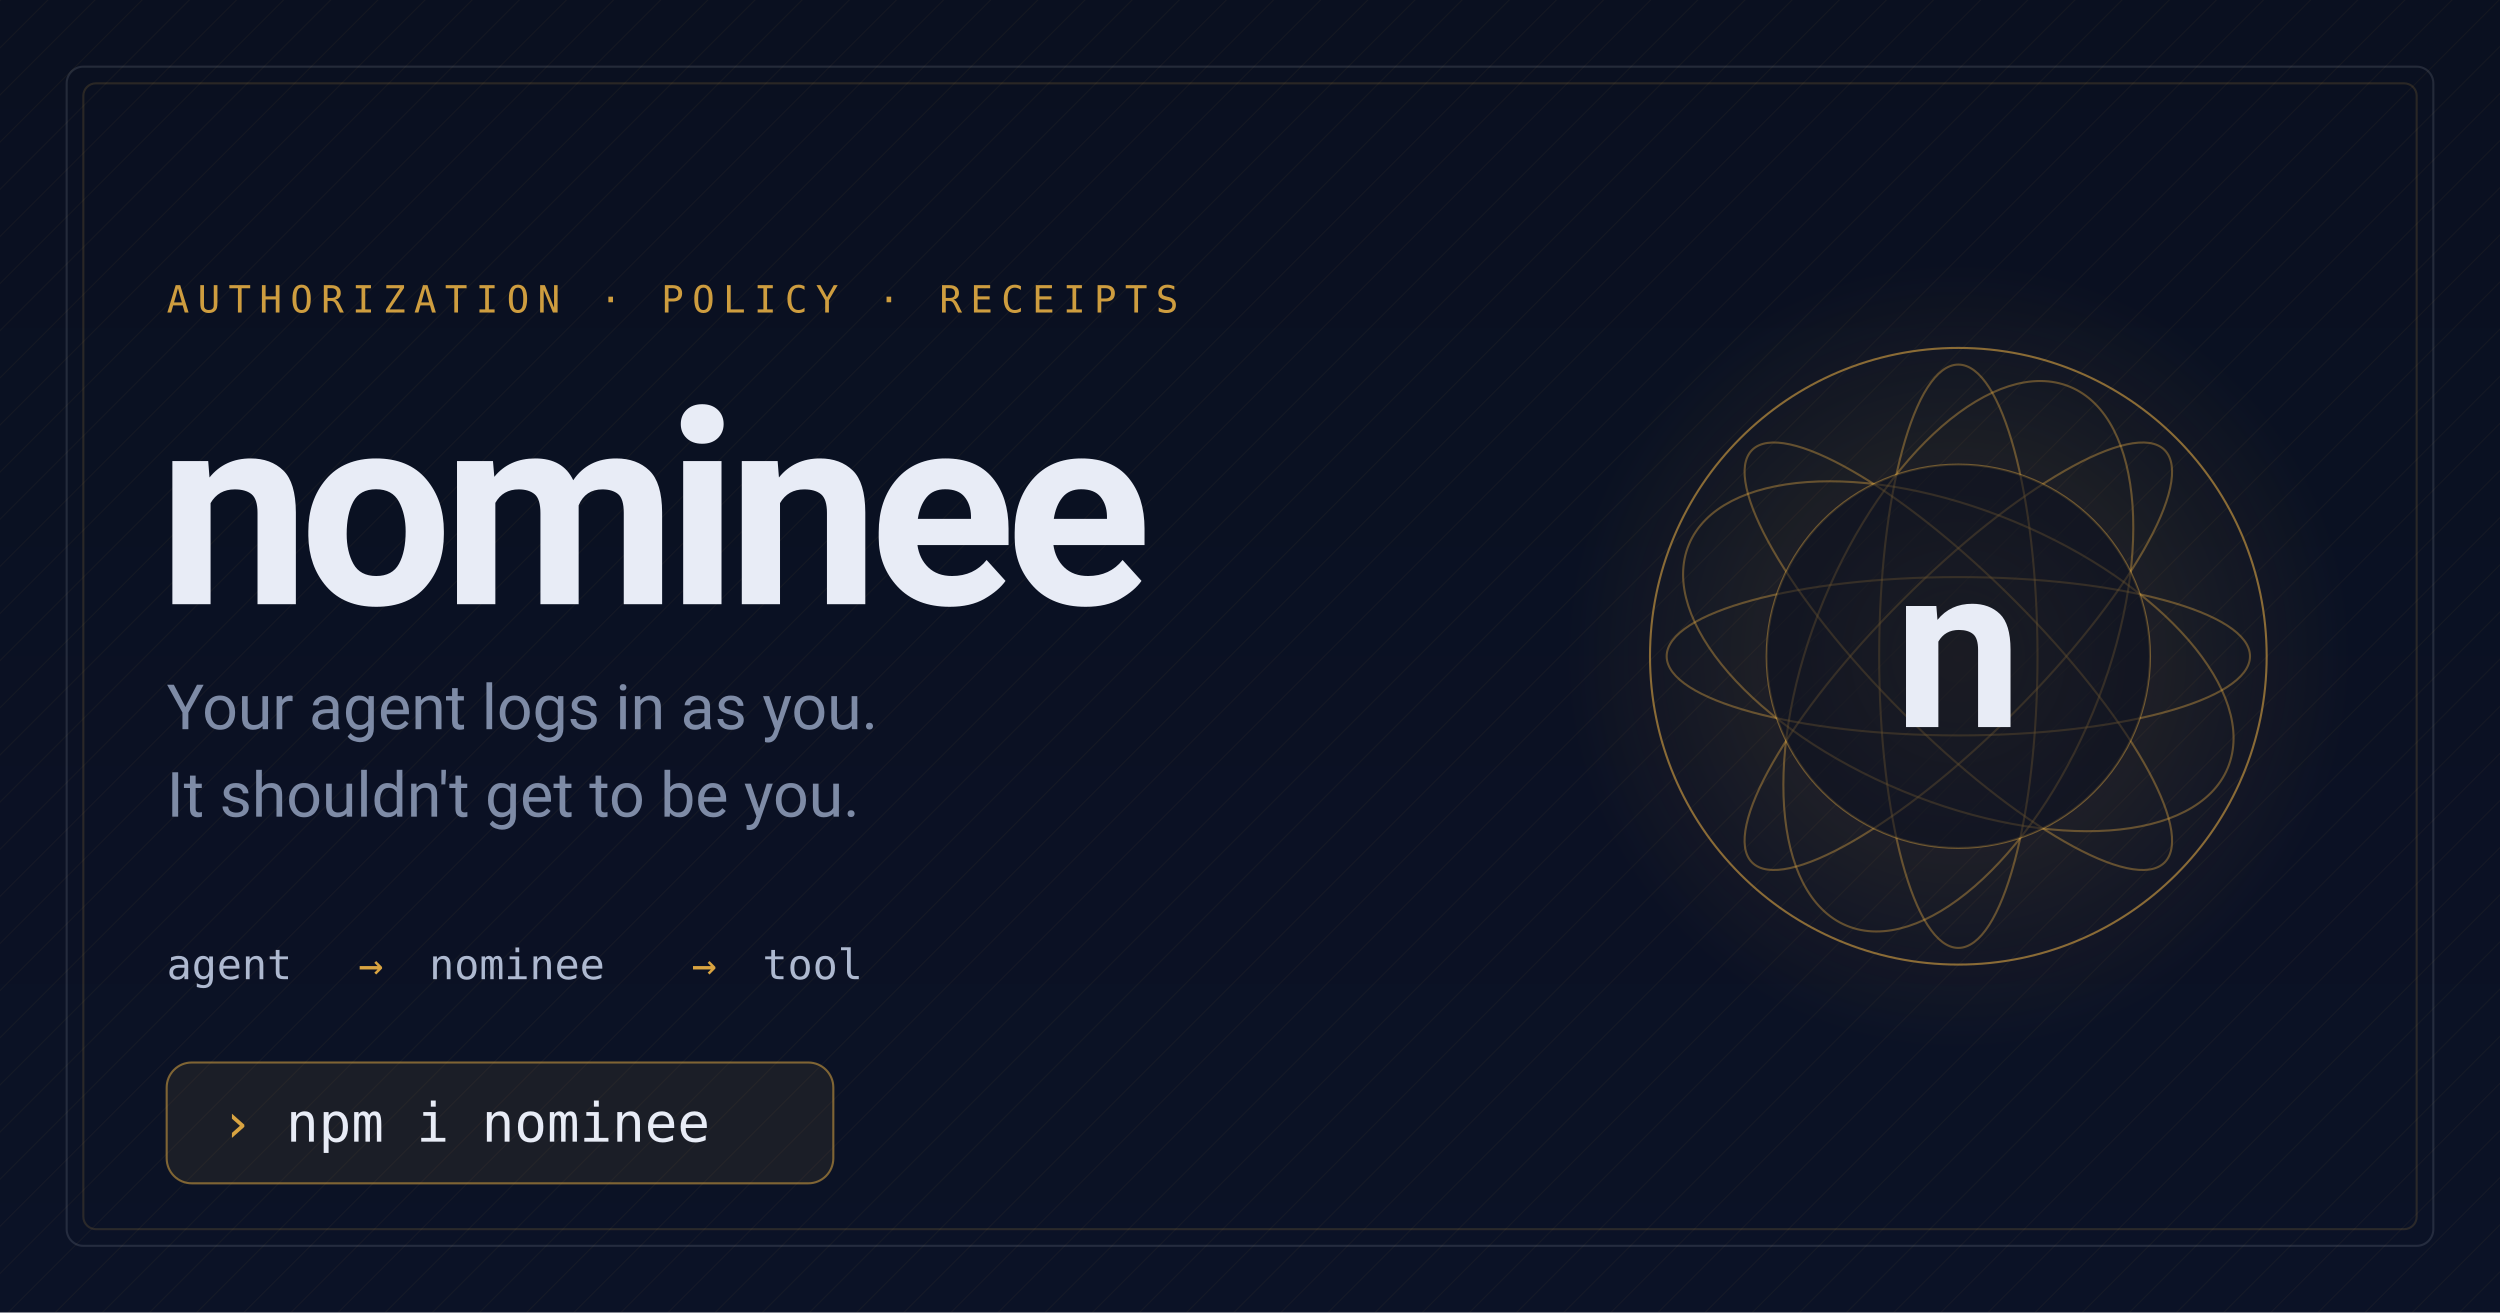
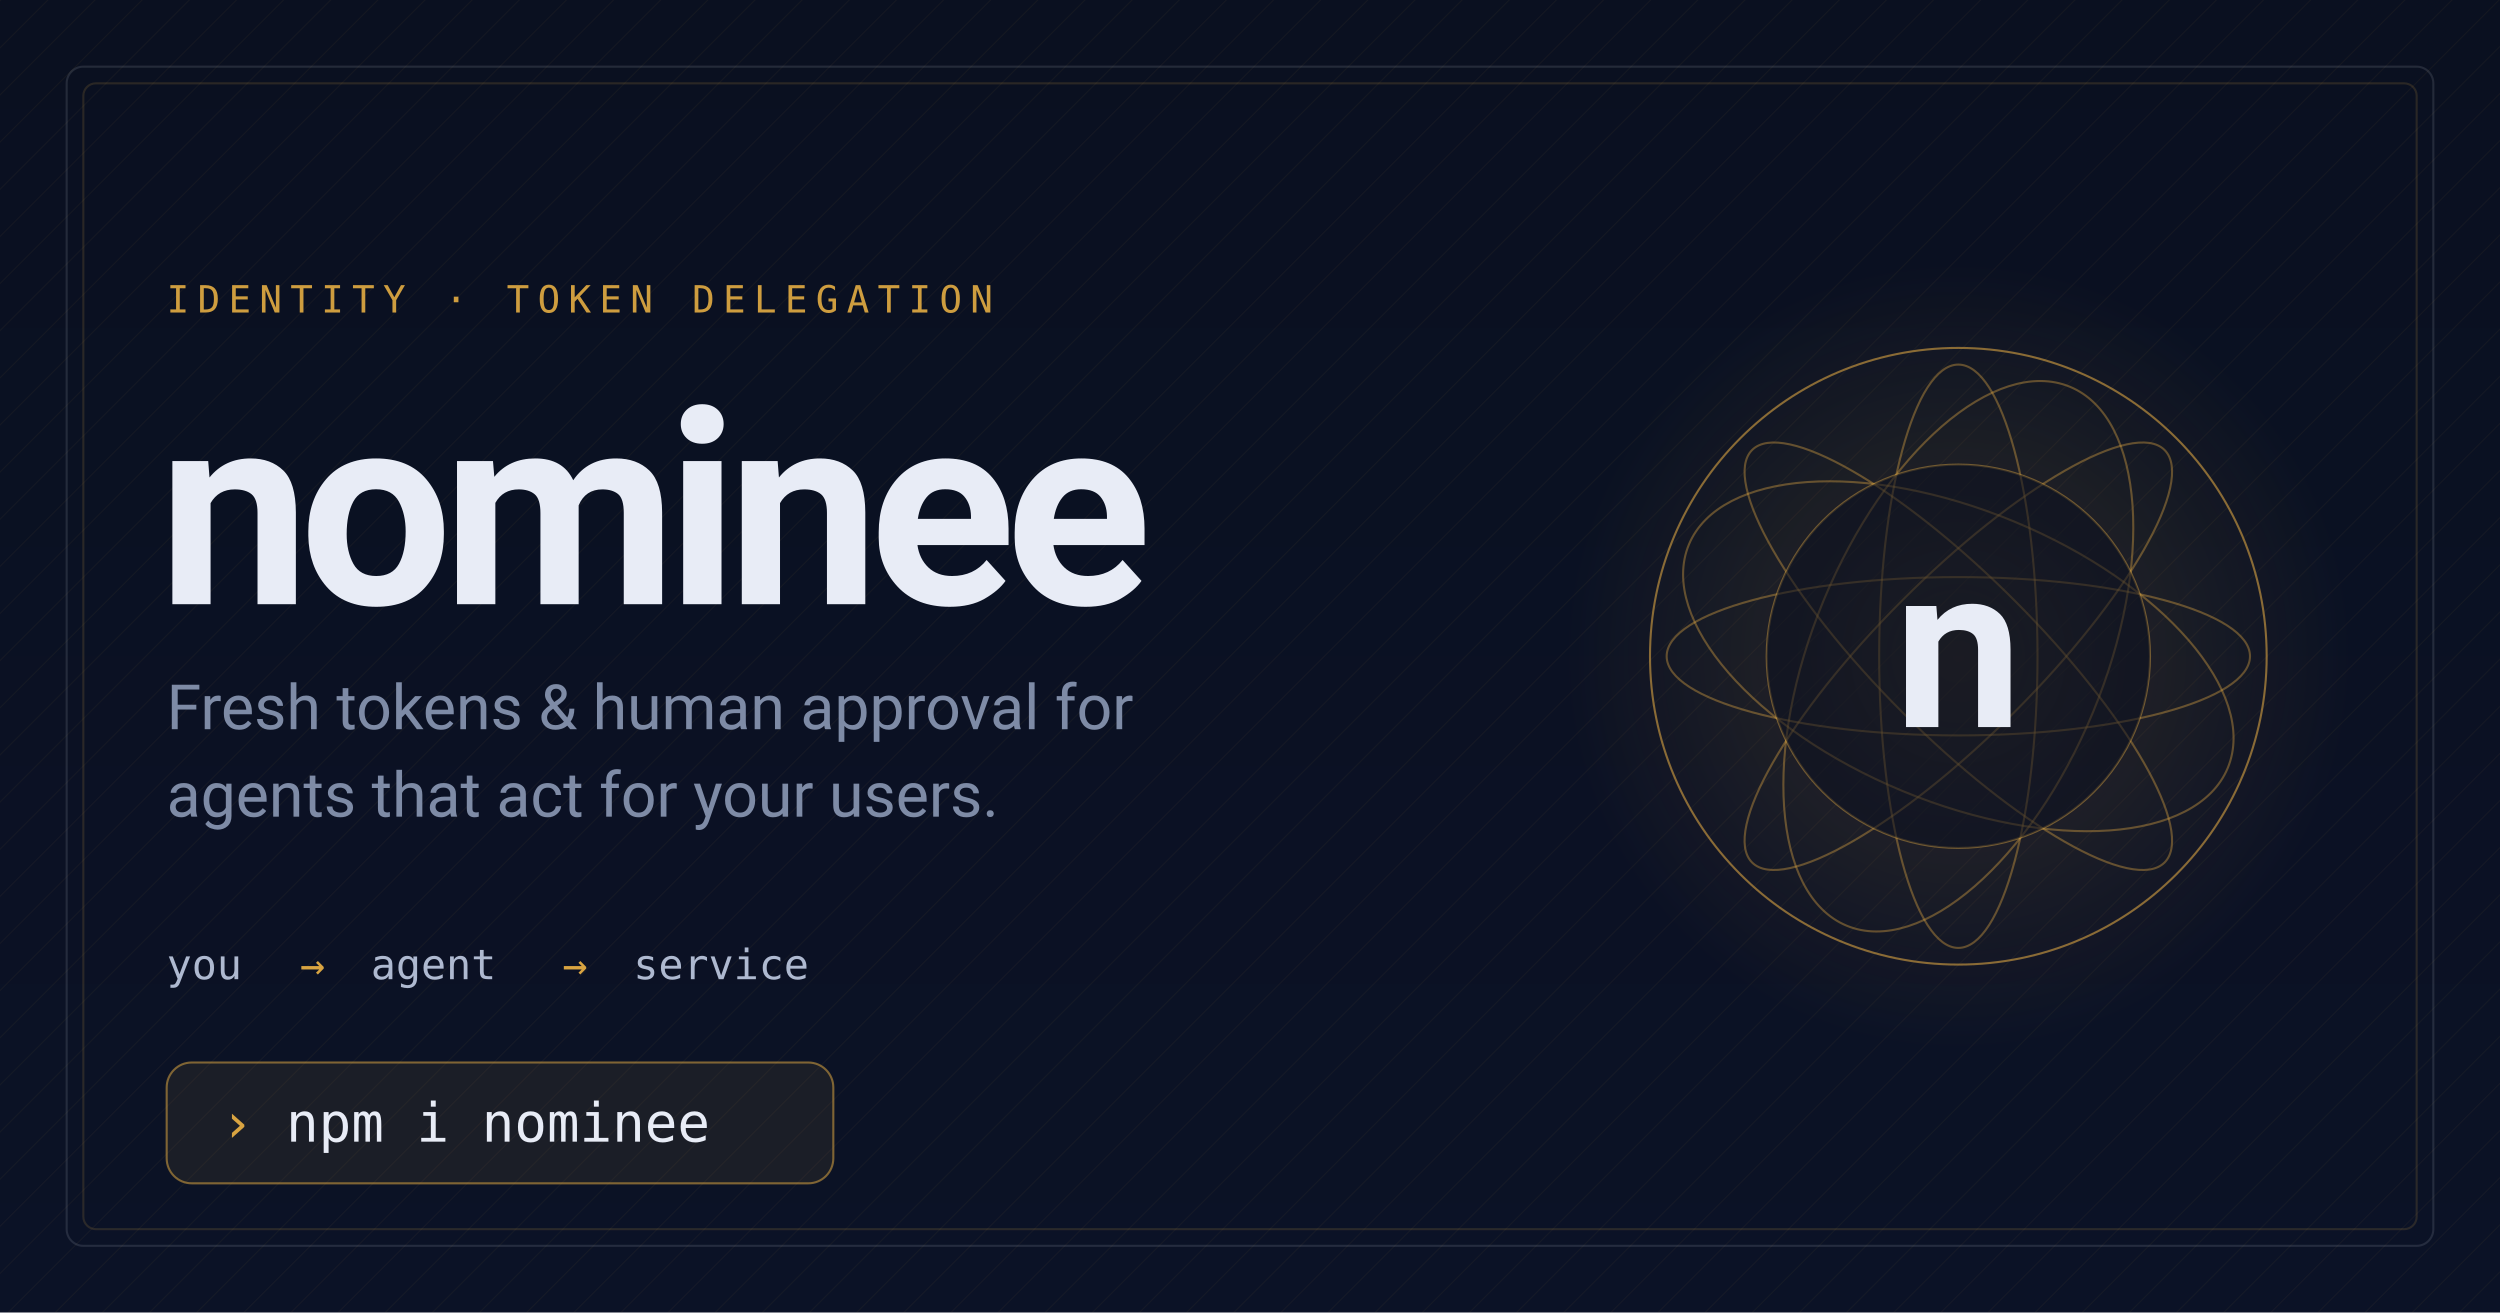
<svg xmlns="http://www.w3.org/2000/svg" width="1200" height="630" viewBox="0 0 1200 630" fill="none">
  <defs>
    <linearGradient id="bg" x1="0" y1="0" x2="0" y2="630" gradientUnits="userSpaceOnUse">
      <stop offset="0" stop-color="#0A1020" />
      <stop offset="1" stop-color="#0B1226" />
    </linearGradient>
    <radialGradient id="glow" cx="0.5" cy="0.5" r="0.5">
      <stop offset="0" stop-color="#D9A441" stop-opacity="0.18" />
      <stop offset="1" stop-color="#D9A441" stop-opacity="0" />
    </radialGradient>
    <pattern id="engrave" width="16" height="16" patternUnits="userSpaceOnUse" patternTransform="rotate(45)">
      <line x1="0" y1="0" x2="0" y2="16" stroke="#D9A441" stroke-opacity="0.05" stroke-width="1" />
    </pattern>
    <style>
      .sans { font-family: ui-sans-serif, system-ui, -apple-system, "Segoe UI", Roboto, Helvetica, Arial, sans-serif; }
      .mono { font-family: ui-monospace, "SF Mono", SFMono-Regular, Menlo, Consolas, monospace; }
    </style>
  </defs>
  <rect width="1200" height="630" fill="url(#bg)" />
  <rect width="1200" height="630" fill="url(#engrave)" />
  <rect x="32" y="32" width="1136" height="566" rx="8" fill="none" stroke="#E8ECF6" stroke-opacity="0.12" />
  <rect x="40" y="40" width="1120" height="550" rx="6" fill="none" stroke="#D9A441" stroke-opacity="0.16" />
  <g transform="translate(940 315)">
    <circle r="190" fill="url(#glow)" />
    <g fill="none" stroke="#D9A441" stroke-opacity="0.4" stroke-width="1">
      <ellipse rx="140" ry="38" transform="rotate(0)" />
      <ellipse rx="140" ry="38" transform="rotate(45)" />
      <ellipse rx="140" ry="38" transform="rotate(90)" />
      <ellipse rx="140" ry="38" transform="rotate(135)" />
      <ellipse rx="140" ry="70" transform="rotate(22.5)" />
      <ellipse rx="140" ry="70" transform="rotate(112.5)" />
    </g>
    <circle r="148" fill="none" stroke="#D9A441" stroke-opacity="0.6" />
    <circle r="92" fill="none" stroke="#D9A441" stroke-opacity="0.45" />
    <circle r="92" fill="#0A1020" fill-opacity="0.55" />
    <text class="sans" x="0" y="34" text-anchor="middle" font-size="110" font-weight="600" fill="#E8ECF6" letter-spacing="-3">n</text>
  </g>
-   <text class="mono" x="80" y="150" font-size="18" letter-spacing="4" fill="#D9A441" fill-opacity="0.95">AUTHORIZATION · POLICY · RECEIPTS</text>
+   <text class="mono" x="80" y="150" font-size="18" letter-spacing="4" fill="#D9A441" fill-opacity="0.95">IDENTITY · TOKEN DELEGATION</text>
  <text class="sans" x="76" y="290" font-size="130" font-weight="600" letter-spacing="-5" fill="#E8ECF6">nominee</text>
-   <text class="sans" x="80" y="350" font-size="30" fill="#7E8BA6">Your agent logs in as you.</text>
-   <text class="sans" x="80" y="392" font-size="30" fill="#7E8BA6">It shouldn't get to be you.</text>
+   <text class="sans" x="80" y="350" font-size="30" fill="#7E8BA6">Fresh tokens &amp; human approval for</text>
+   <text class="sans" x="80" y="392" font-size="30" fill="#7E8BA6">agents that act for your users.</text>
  <g class="mono" font-size="20" transform="translate(80 470)">
-     <text x="0" y="0" fill="#AEB9D0">agent</text>
-     <text x="92" y="0" fill="#D9A441">→</text>
-     <text x="126" y="0" fill="#AEB9D0">nominee</text>
-     <text x="252" y="0" fill="#D9A441">→</text>
-     <text x="286" y="0" fill="#AEB9D0">tool</text>
+     <text x="0" y="0" fill="#AEB9D0">you</text>
+     <text x="64" y="0" fill="#D9A441">→</text>
+     <text x="98" y="0" fill="#AEB9D0">agent</text>
+     <text x="190" y="0" fill="#D9A441">→</text>
+     <text x="224" y="0" fill="#AEB9D0">service</text>
  </g>
  <g transform="translate(80 510)">
    <rect width="320" height="58" rx="12" fill="#D9A441" fill-opacity="0.08" stroke="#D9A441" stroke-opacity="0.55" />
    <text class="mono" x="26" y="38" font-size="26" fill="#E8ECF6">
      <tspan fill="#D9A441">›</tspan>  npm i nominee</text>
  </g>
</svg>
